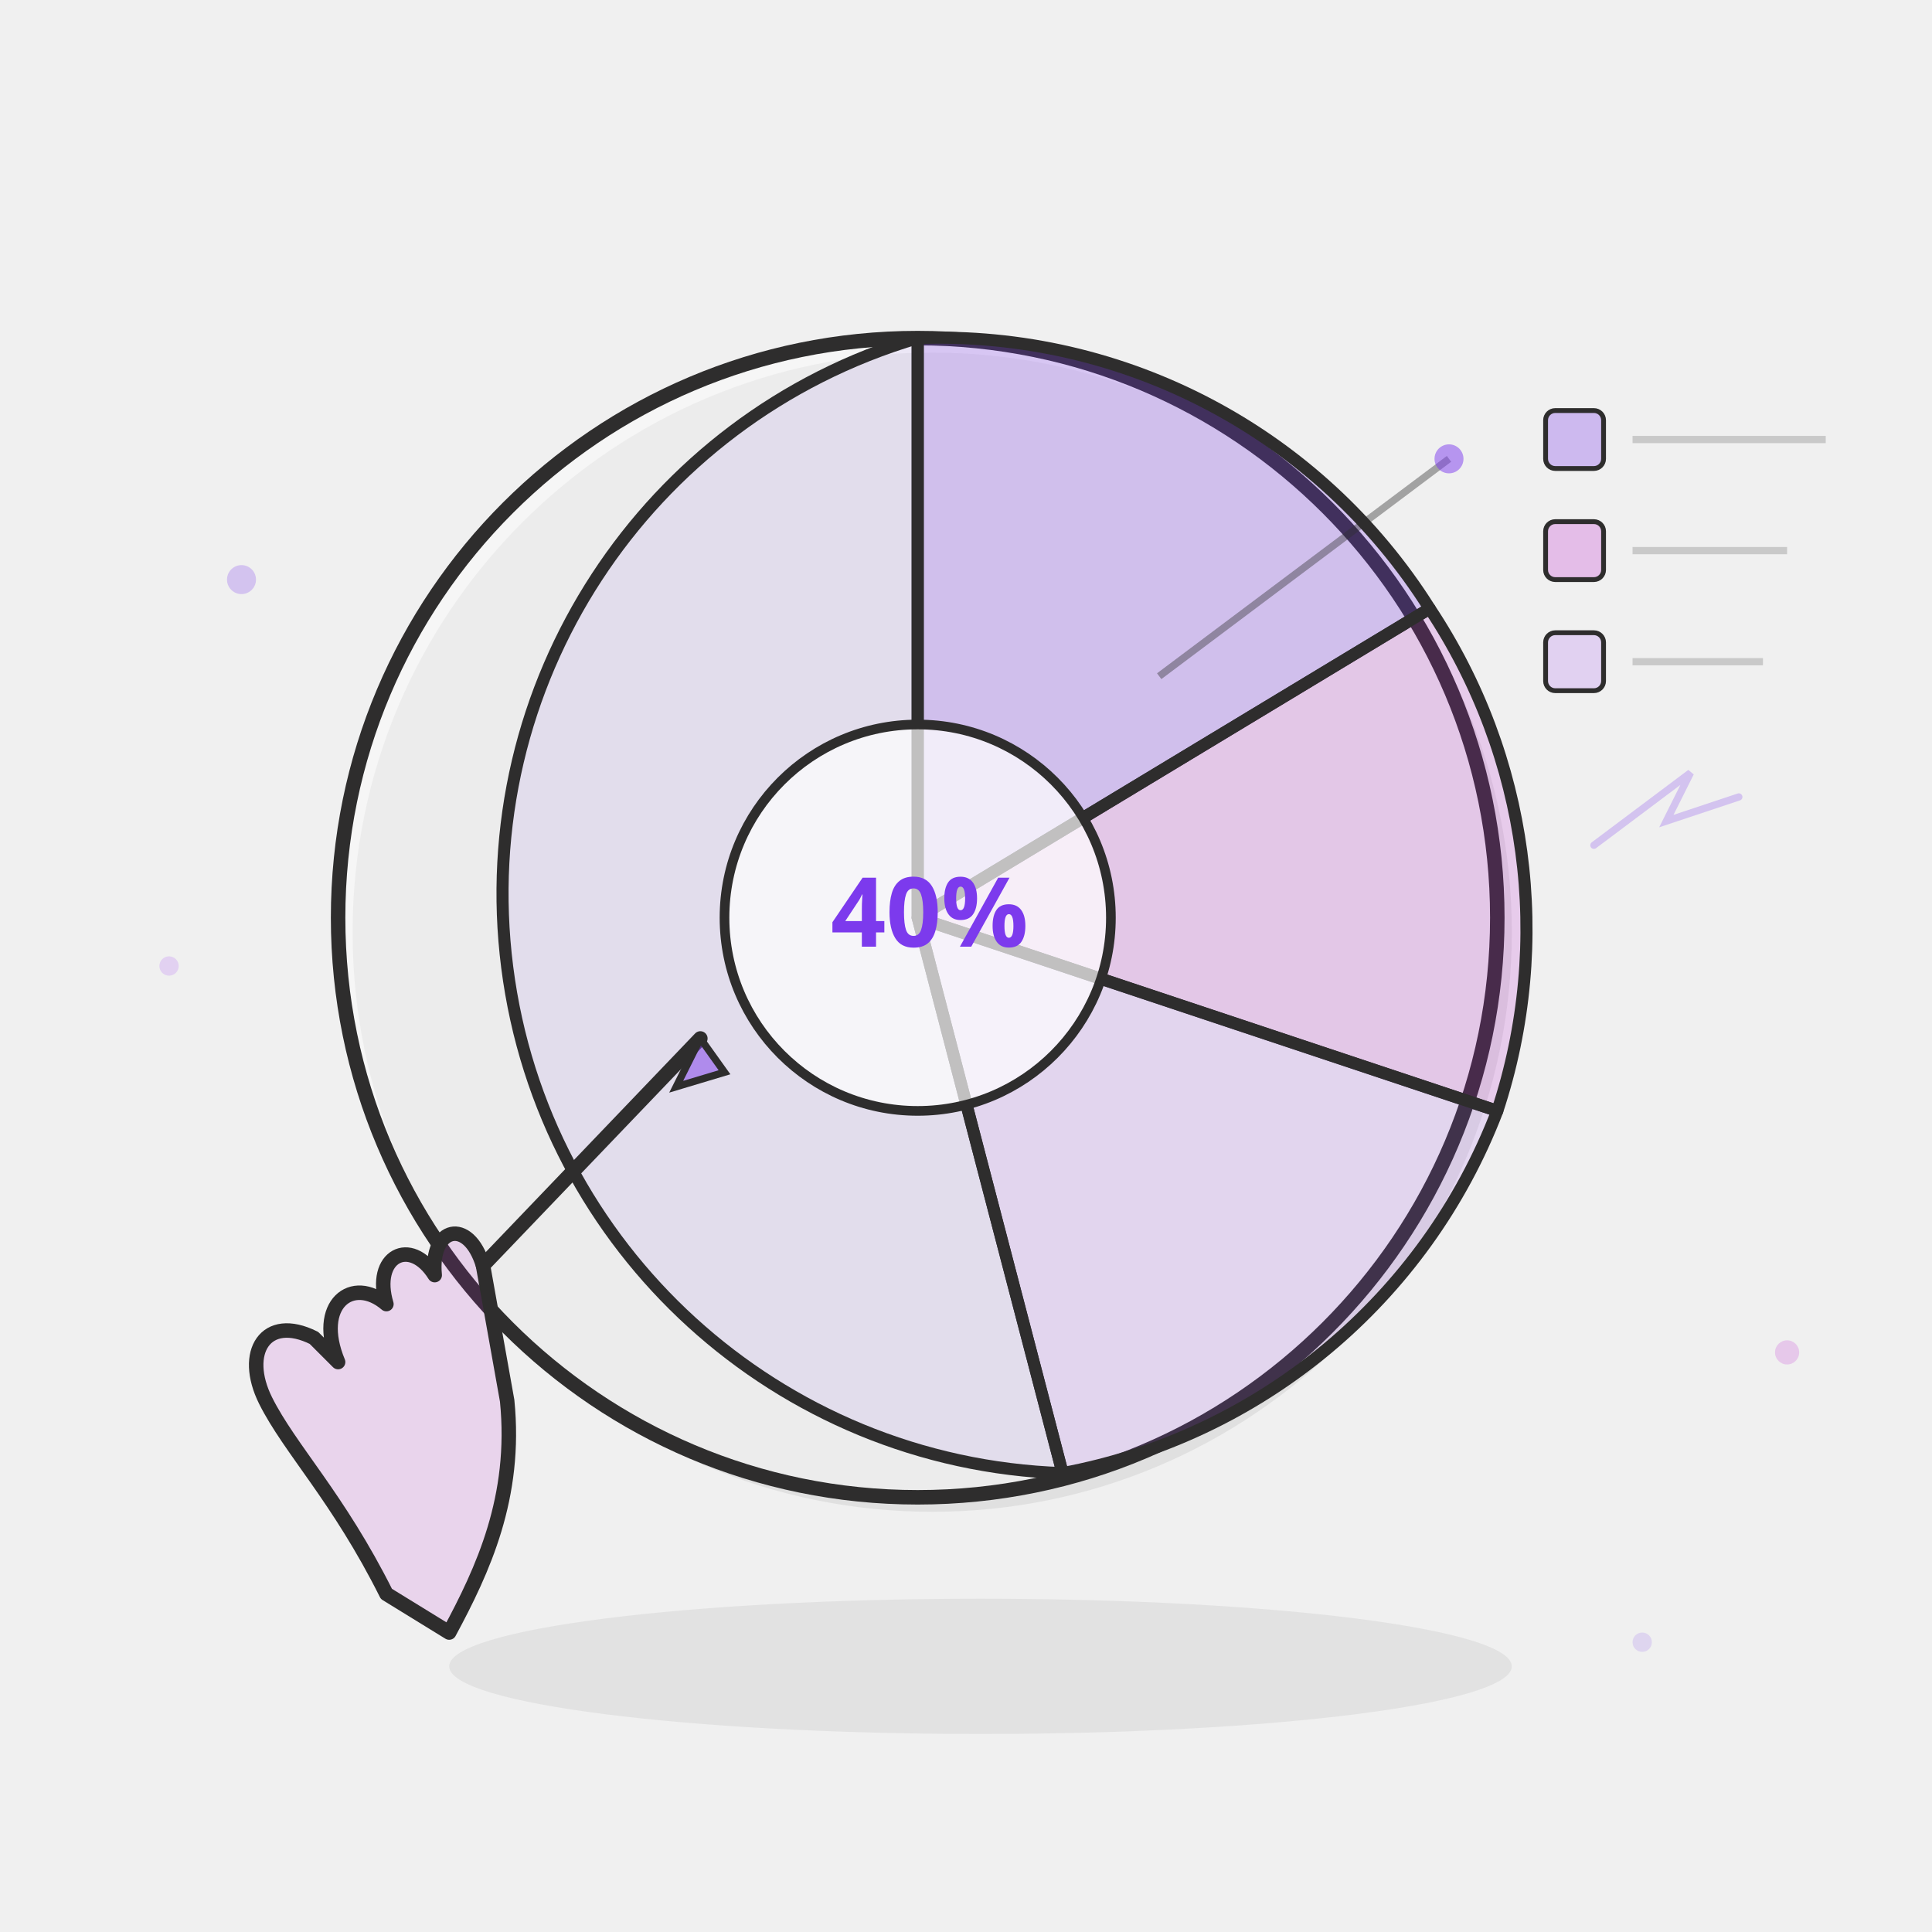
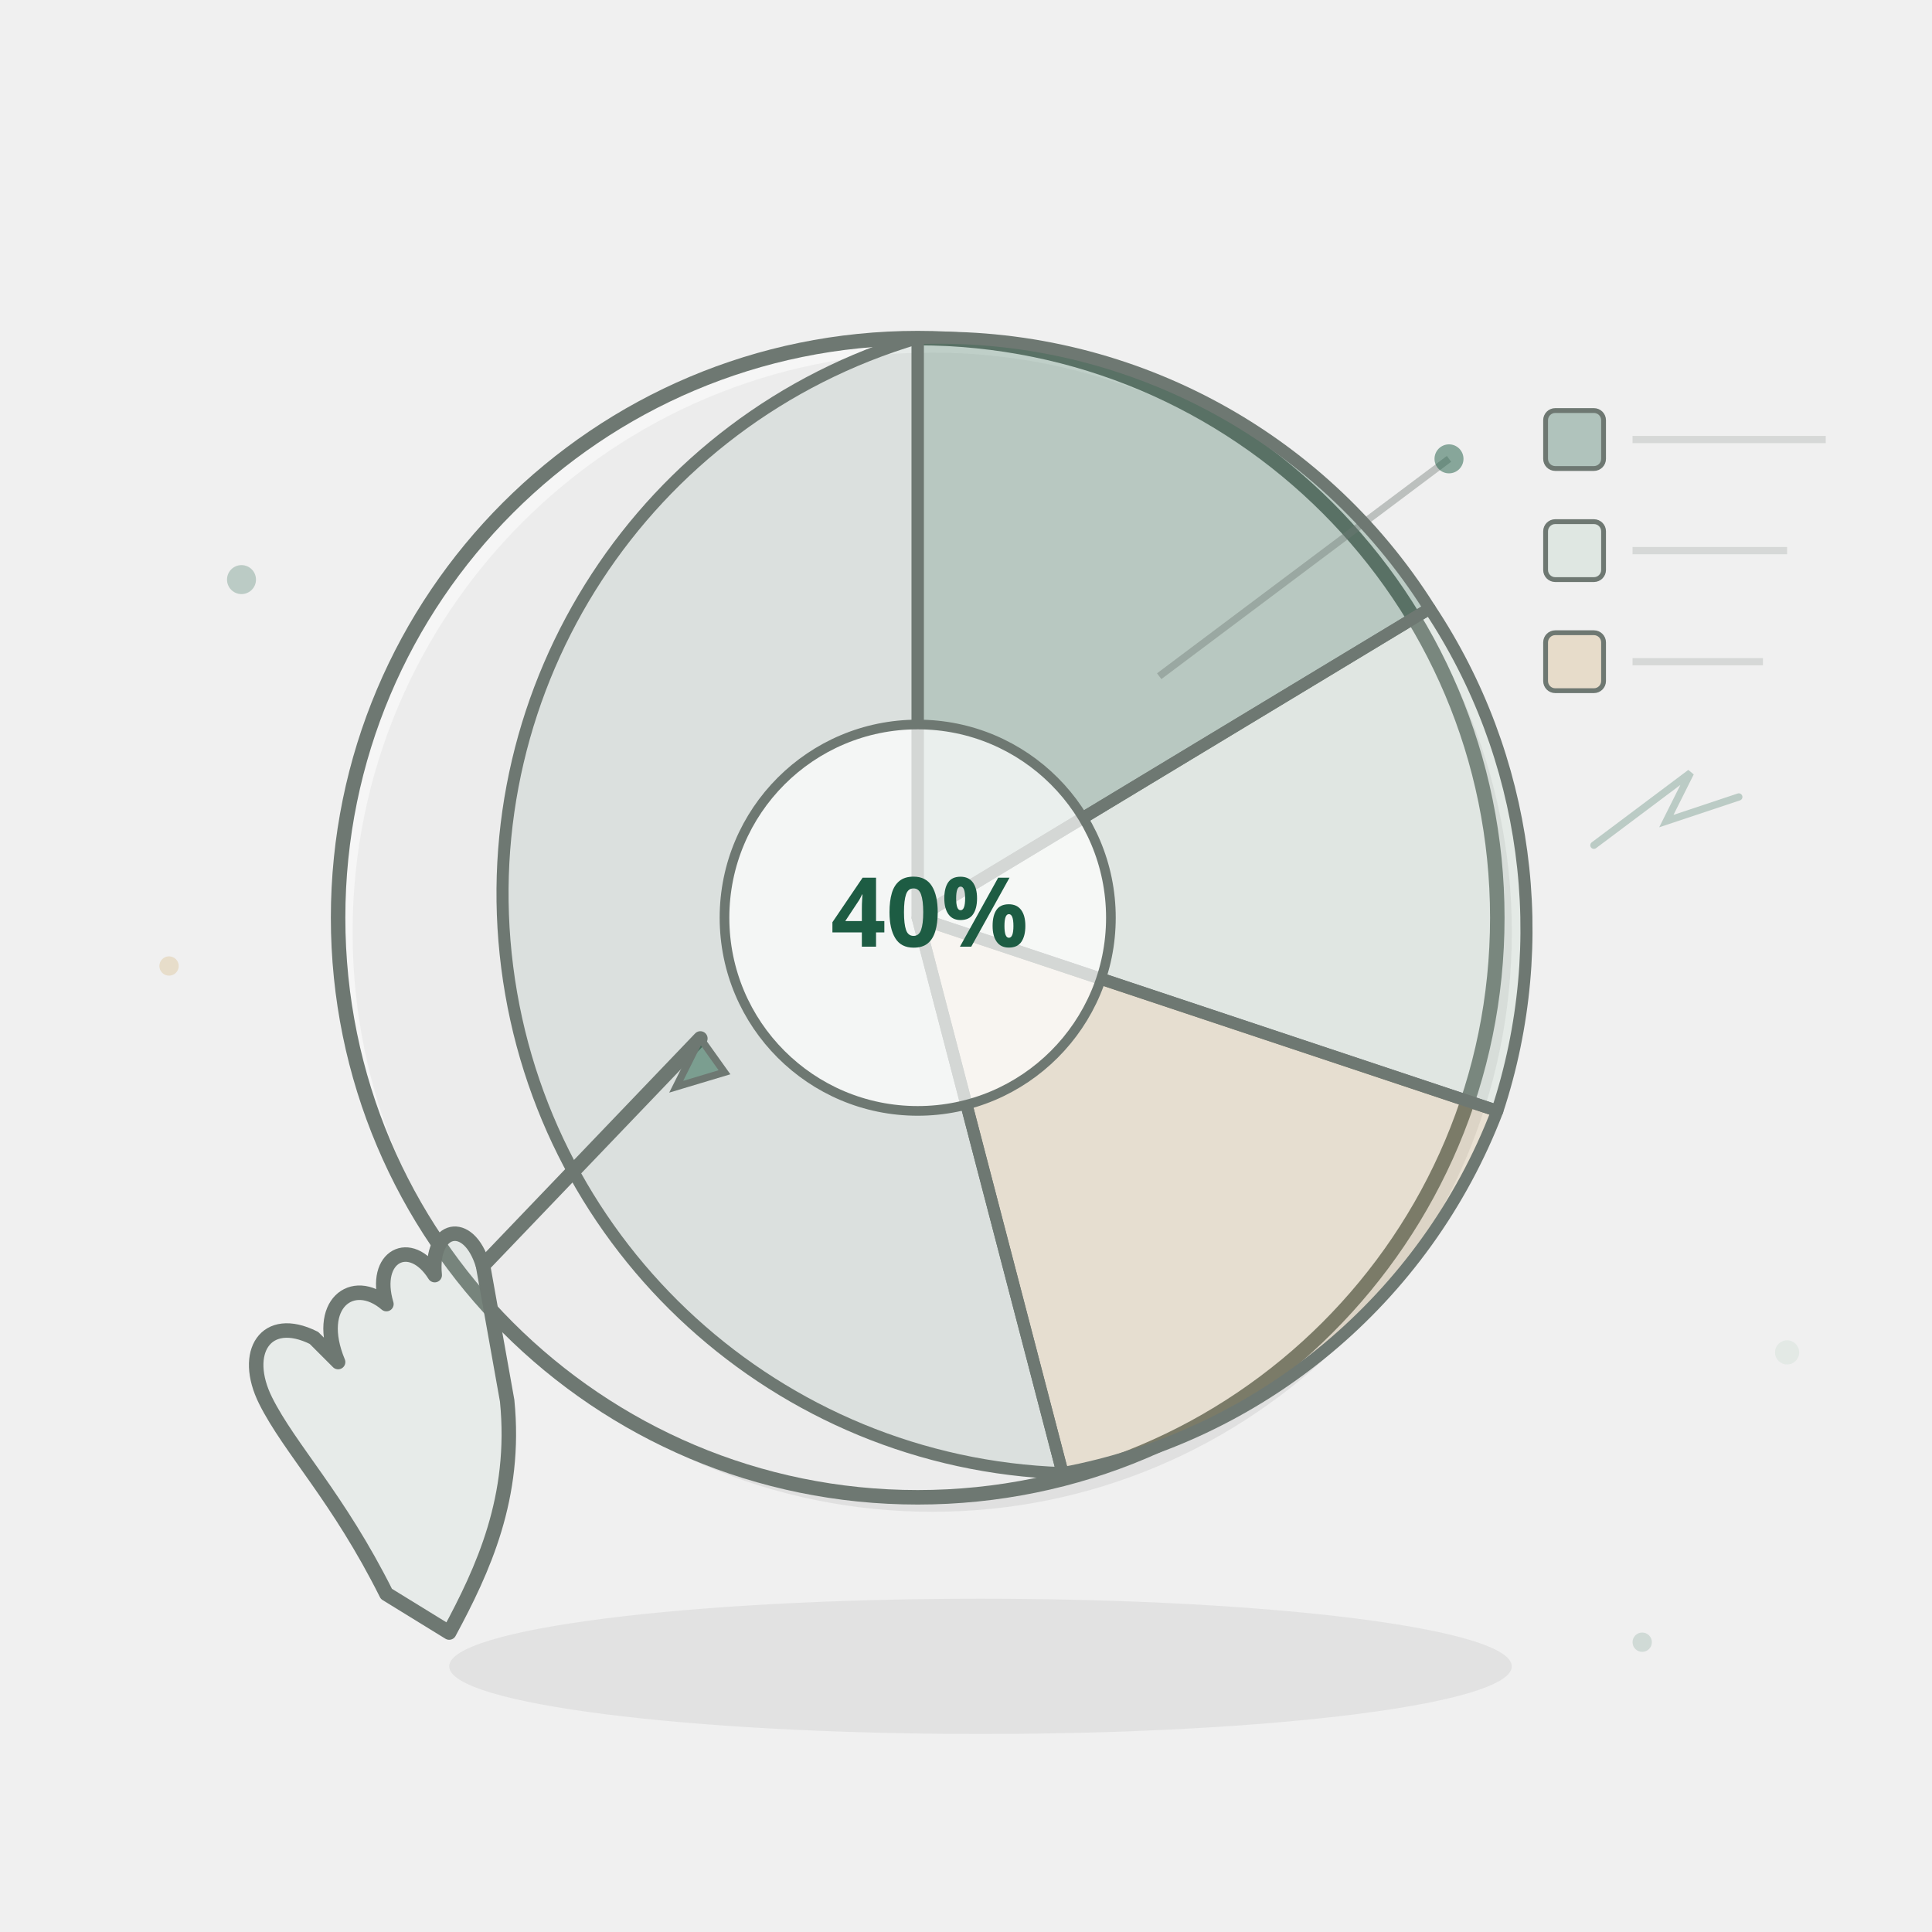
<svg xmlns="http://www.w3.org/2000/svg" viewBox="0 0 400 400" fill="none">
  <ellipse cx="203" cy="345" rx="110" ry="14" fill="#000" opacity="0.06" />
  <circle cx="193" cy="193" r="120" fill="#000" opacity="0.07" />
-   <circle cx="190" cy="190" r="120" fill="white" fill-opacity="0.4" stroke="#2E2D2D" stroke-width="3" />
-   <path d="M190,190 L190,70 A120,120 0 0,1 296,126 Z" fill="#7C3AED" fill-opacity="0.25" stroke="#2E2D2D" stroke-width="2.5" stroke-linejoin="round" />
-   <path d="M190,190 L296,126 A120,120 0 0,1 310,230 Z" fill="#C026D3" fill-opacity="0.18" stroke="#2E2D2D" stroke-width="2.5" stroke-linejoin="round" />
-   <path d="M190,190 L310,230 A120,120 0 0,1 220,305 Z" fill="#A855F7" fill-opacity="0.15" stroke="#2E2D2D" stroke-width="2.5" stroke-linejoin="round" />
-   <path d="M190,190 L220,305 A120,120 0 0,1 190,70 Z" fill="#7C3AED" fill-opacity="0.08" stroke="#2E2D2D" stroke-width="2.5" stroke-linejoin="round" />
-   <circle cx="190" cy="190" r="40" fill="white" fill-opacity="0.7" stroke="#2E2D2D" stroke-width="2" />
-   <text x="172" y="196" font-family="sans-serif" font-size="20" font-weight="bold" fill="#7C3AED">40%</text>
-   <line x1="240" y1="140" x2="300" y2="95" stroke="#2E2D2D" stroke-width="1.5" opacity="0.4" />
-   <circle cx="300" cy="95" r="3" fill="#7C3AED" opacity="0.5" />
-   <rect x="320" y="85" width="12" height="12" rx="2" fill="#7C3AED" fill-opacity="0.3" stroke="#2E2D2D" stroke-width="1" />
-   <line x1="338" y1="91" x2="378" y2="91" stroke="#2E2D2D" stroke-width="1.5" opacity="0.2" />
-   <rect x="320" y="108" width="12" height="12" rx="2" fill="#C026D3" fill-opacity="0.25" stroke="#2E2D2D" stroke-width="1" />
-   <line x1="338" y1="114" x2="370" y2="114" stroke="#2E2D2D" stroke-width="1.5" opacity="0.2" />
-   <rect x="320" y="131" width="12" height="12" rx="2" fill="#A855F7" fill-opacity="0.2" stroke="#2E2D2D" stroke-width="1" />
-   <line x1="338" y1="137" x2="365" y2="137" stroke="#2E2D2D" stroke-width="1.5" opacity="0.2" />
-   <path d="M80,330 C70,310 60,300 55,290 C50,280 55,272 65,277 L70,282 C65,270 73,264 80,270 C77,260 85,256 90,264 C89,254 97,252 100,262 L105,290 C107,310 100,325 93,338 Z" stroke="#2E2D2D" stroke-width="3" fill="#C026D3" fill-opacity="0.14" stroke-linejoin="round" />
-   <line x1="100" y1="262" x2="145" y2="215" stroke="#2E2D2D" stroke-width="3" stroke-linecap="round" />
-   <polygon points="145,215 140,225 150,222" fill="#7C3AED" fill-opacity="0.5" stroke="#2E2D2D" stroke-width="1.5" />
-   <circle cx="50" cy="120" r="3" fill="#7C3AED" opacity="0.25" />
-   <circle cx="35" cy="200" r="2" fill="#A855F7" opacity="0.2" />
-   <circle cx="370" cy="280" r="2.5" fill="#C026D3" opacity="0.2" />
-   <circle cx="340" cy="340" r="2" fill="#7C3AED" opacity="0.15" />
-   <path d="M330,175 L350,160 L345,170 L360,165" stroke="#7C3AED" stroke-width="1.5" fill="none" opacity="0.25" stroke-linecap="round" />
+   <circle cx="190" cy="190" r="120" fill="white" fill-opacity="0.4" stroke="#6E7872" stroke-width="3" />
+   <path d="M190,190 L190,70 A120,120 0 0,1 296,126 Z" fill="#1D5C43" fill-opacity="0.25" stroke="#6E7872" stroke-width="2.5" stroke-linejoin="round" />
+   <path d="M190,190 L296,126 A120,120 0 0,1 310,230 Z" fill="#AFCDBB" fill-opacity="0.18" stroke="#6E7872" stroke-width="2.5" stroke-linejoin="round" />
+   <path d="M190,190 L310,230 A120,120 0 0,1 220,305 Z" fill="#C39033" fill-opacity="0.15" stroke="#6E7872" stroke-width="2.5" stroke-linejoin="round" />
+   <path d="M190,190 L220,305 A120,120 0 0,1 190,70 Z" fill="#1D5C43" fill-opacity="0.08" stroke="#6E7872" stroke-width="2.5" stroke-linejoin="round" />
+   <circle cx="190" cy="190" r="40" fill="white" fill-opacity="0.7" stroke="#6E7872" stroke-width="2" />
+   <text x="172" y="196" font-family="sans-serif" font-size="20" font-weight="bold" fill="#1D5C43">40%</text>
+   <line x1="240" y1="140" x2="300" y2="95" stroke="#6E7872" stroke-width="1.5" opacity="0.4" />
+   <circle cx="300" cy="95" r="3" fill="#1D5C43" opacity="0.5" />
+   <rect x="320" y="85" width="12" height="12" rx="2" fill="#1D5C43" fill-opacity="0.3" stroke="#6E7872" stroke-width="1" />
+   <line x1="338" y1="91" x2="378" y2="91" stroke="#6E7872" stroke-width="1.5" opacity="0.2" />
+   <rect x="320" y="108" width="12" height="12" rx="2" fill="#AFCDBB" fill-opacity="0.25" stroke="#6E7872" stroke-width="1" />
+   <line x1="338" y1="114" x2="370" y2="114" stroke="#6E7872" stroke-width="1.5" opacity="0.2" />
+   <rect x="320" y="131" width="12" height="12" rx="2" fill="#C39033" fill-opacity="0.2" stroke="#6E7872" stroke-width="1" />
+   <line x1="338" y1="137" x2="365" y2="137" stroke="#6E7872" stroke-width="1.5" opacity="0.2" />
+   <path d="M80,330 C70,310 60,300 55,290 C50,280 55,272 65,277 L70,282 C65,270 73,264 80,270 C77,260 85,256 90,264 C89,254 97,252 100,262 L105,290 C107,310 100,325 93,338 Z" stroke="#6E7872" stroke-width="3" fill="#AFCDBB" fill-opacity="0.14" stroke-linejoin="round" />
+   <line x1="100" y1="262" x2="145" y2="215" stroke="#6E7872" stroke-width="3" stroke-linecap="round" />
+   <polygon points="145,215 140,225 150,222" fill="#1D5C43" fill-opacity="0.5" stroke="#6E7872" stroke-width="1.5" />
+   <circle cx="50" cy="120" r="3" fill="#1D5C43" opacity="0.25" />
+   <circle cx="35" cy="200" r="2" fill="#C39033" opacity="0.2" />
+   <circle cx="370" cy="280" r="2.5" fill="#AFCDBB" opacity="0.2" />
+   <circle cx="340" cy="340" r="2" fill="#1D5C43" opacity="0.15" />
+   <path d="M330,175 L350,160 L345,170 L360,165" stroke="#1D5C43" stroke-width="1.5" fill="none" opacity="0.25" stroke-linecap="round" />
</svg>
